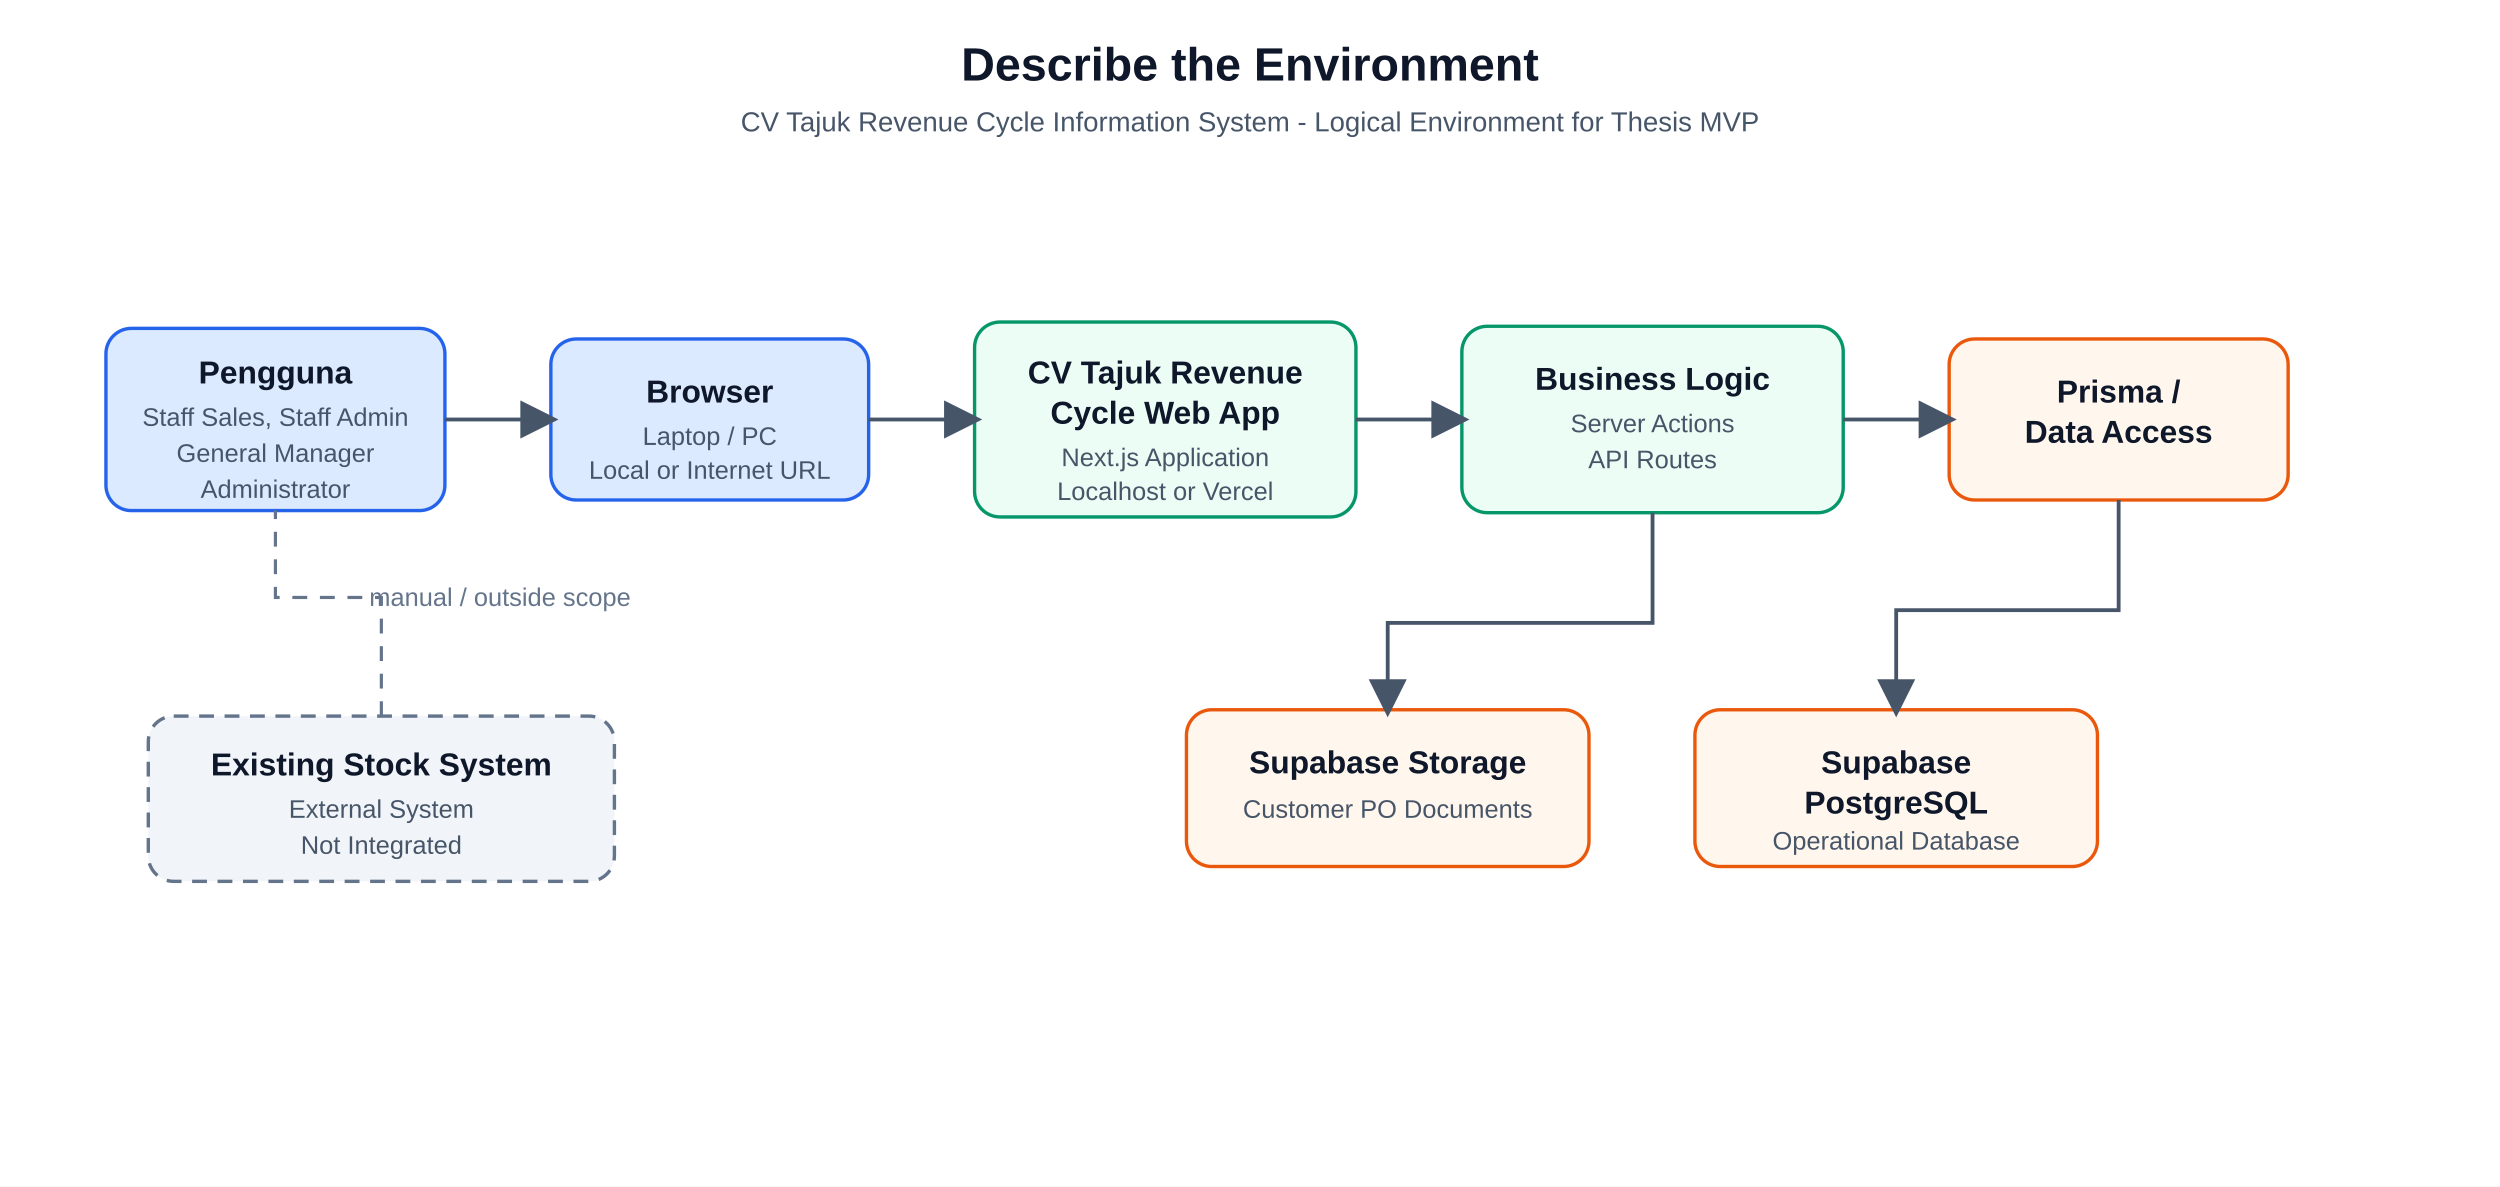
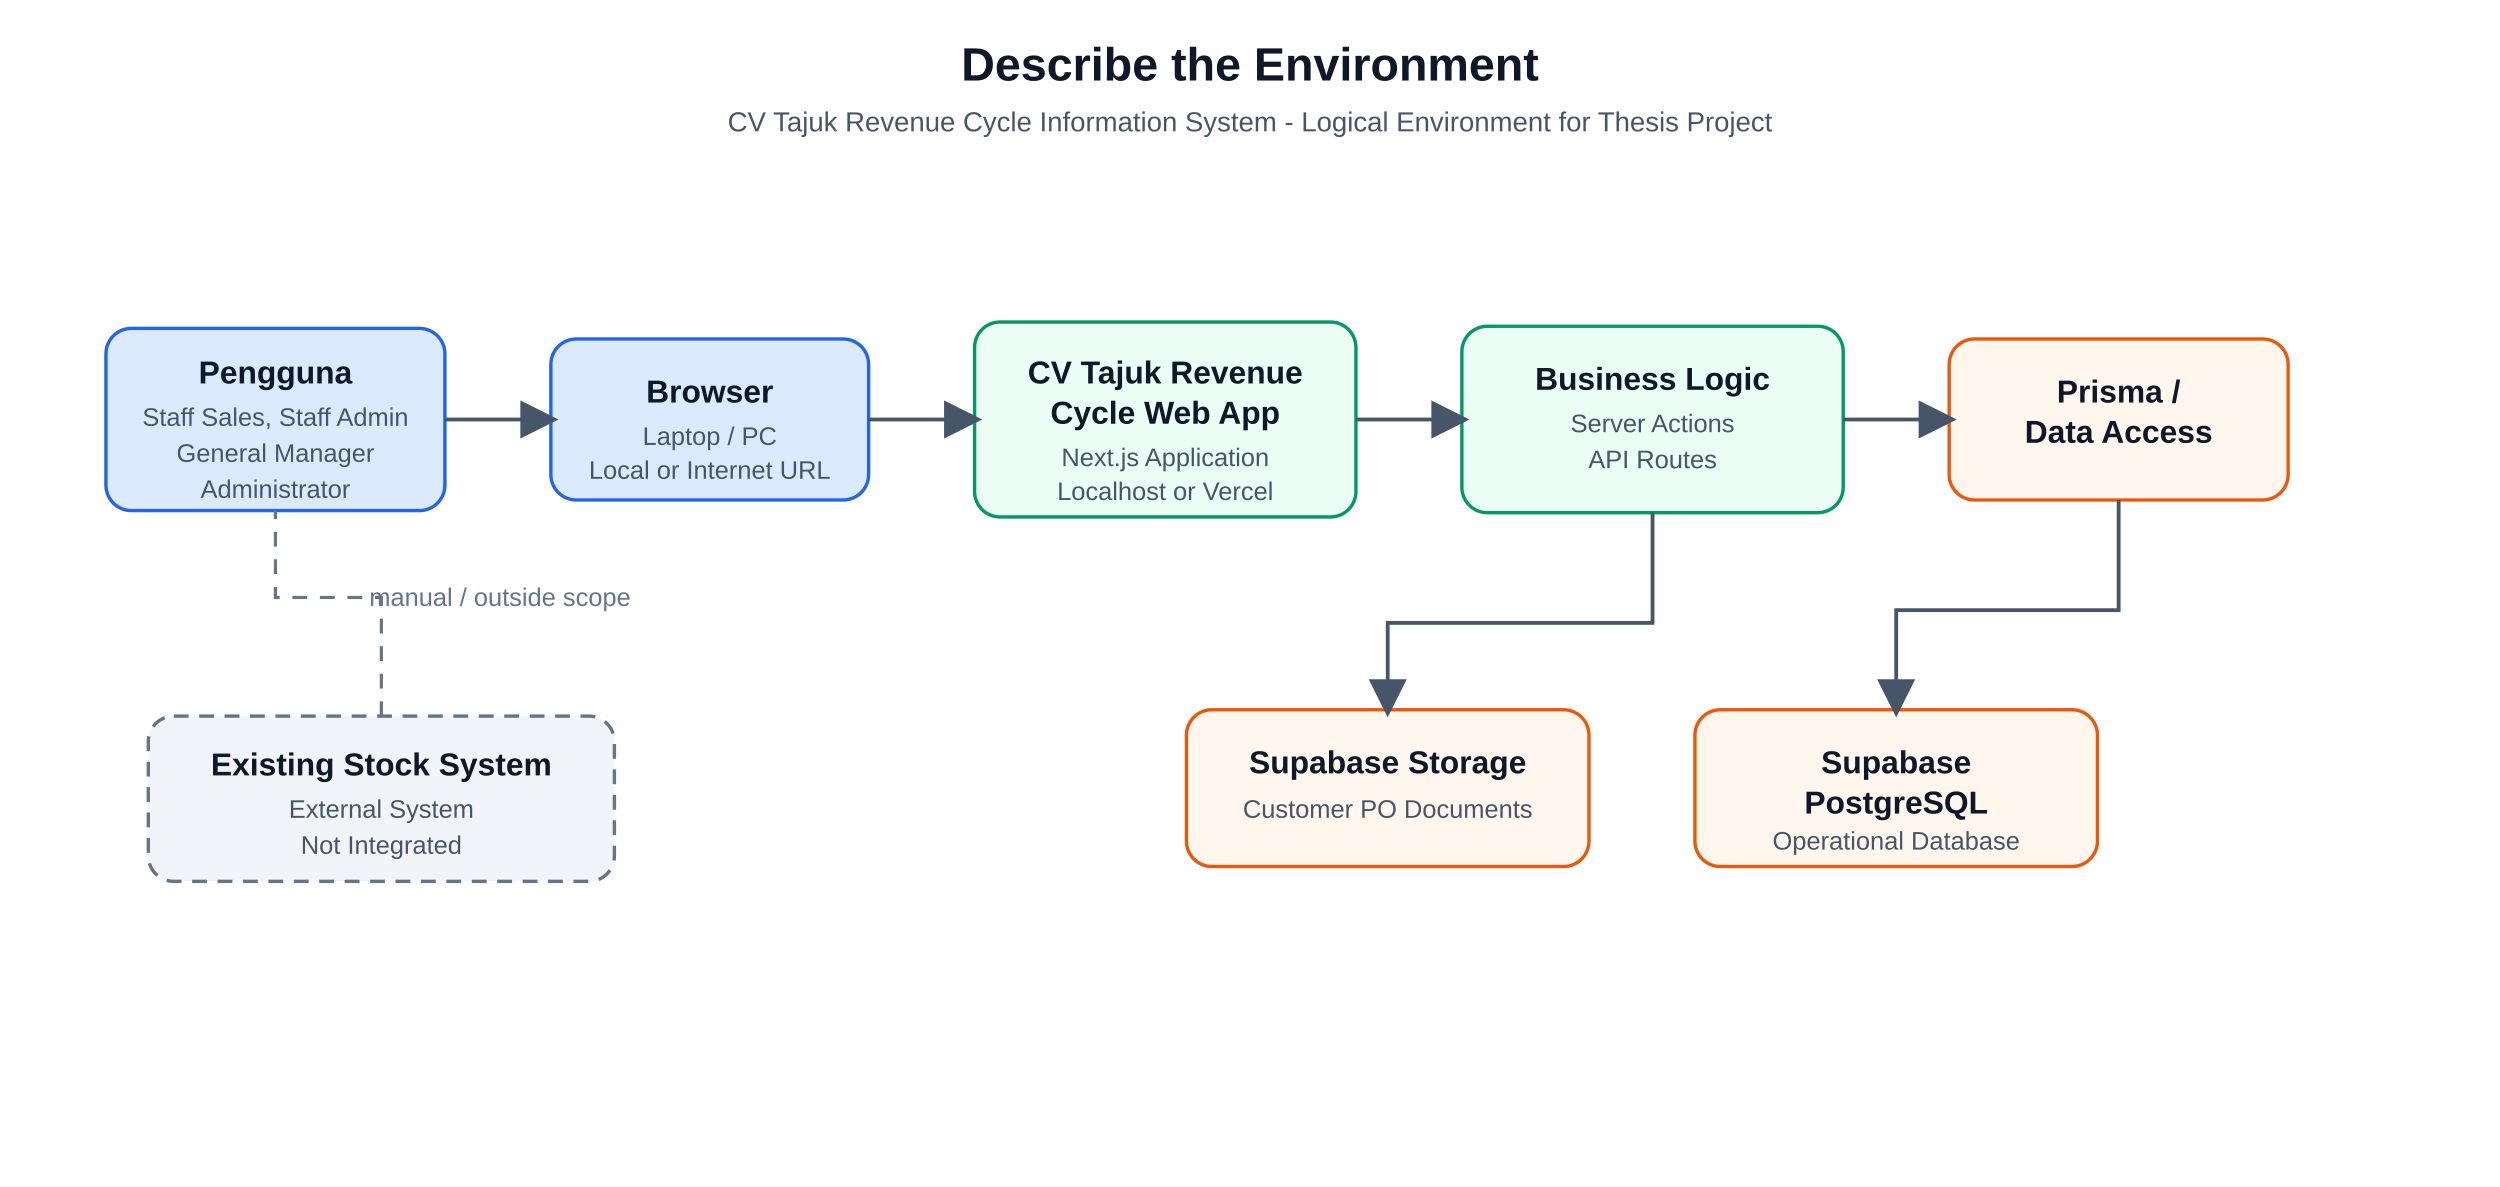
<svg xmlns="http://www.w3.org/2000/svg" width="1180" height="560" viewBox="0 0 1180 560" role="img" aria-labelledby="title desc">
  <defs>
    <marker id="arrow" markerWidth="10" markerHeight="10" refX="8" refY="5" orient="auto" markerUnits="strokeWidth">
      <path d="M 0 0 L 10 5 L 0 10 z" fill="#475569" />
    </marker>
    <style>
      .title { font: 700 22px Arial, sans-serif; fill: #0f172a; text-anchor: middle; }
      .subtitle { font: 400 13px Arial, sans-serif; fill: #475569; text-anchor: middle; }
      .box { stroke-width: 1.6; rx: 12; }
      .label { font: 700 15px Arial, sans-serif; fill: #0f172a; text-anchor: middle; }
      .small { font: 400 12px Arial, sans-serif; fill: #475569; text-anchor: middle; }
      .arrow { fill: none; stroke: #475569; stroke-width: 1.8; marker-end: url(#arrow); }
      .dash { fill: none; stroke: #64748b; stroke-width: 1.5; stroke-dasharray: 7 6; }
      .dash-label { font: 400 12px Arial, sans-serif; fill: #64748b; text-anchor: middle; }
    </style>
  </defs>
  <rect width="1180" height="560" fill="#ffffff" />
  <text class="title" x="590" y="38">Describe the Environment</text>
-   <text class="subtitle" x="590" y="62">CV Tajuk Revenue Cycle Information System - Logical Environment for Thesis MVP</text>
+   <text class="subtitle" x="590" y="62">CV Tajuk Revenue Cycle Information System - Logical Environment for Thesis Project</text>
  <rect class="box" x="50" y="155" width="160" height="86" fill="#dbeafe" stroke="#2563eb" />
  <text class="label" x="130" y="181">Pengguna</text>
  <text class="small" x="130" y="201">Staff Sales, Staff Admin</text>
  <text class="small" x="130" y="218">General Manager</text>
  <text class="small" x="130" y="235">Administrator</text>
  <rect class="box" x="260" y="160" width="150" height="76" fill="#dbeafe" stroke="#2563eb" />
  <text class="label" x="335" y="190">Browser</text>
  <text class="small" x="335" y="210">Laptop / PC</text>
  <text class="small" x="335" y="226">Local or Internet URL</text>
  <rect class="box" x="460" y="152" width="180" height="92" fill="#ecfdf5" stroke="#059669" />
  <text class="label" x="550" y="181">CV Tajuk Revenue</text>
  <text class="label" x="550" y="200">Cycle Web App</text>
  <text class="small" x="550" y="220">Next.js Application</text>
  <text class="small" x="550" y="236">Localhost or Vercel</text>
  <rect class="box" x="690" y="154" width="180" height="88" fill="#ecfdf5" stroke="#059669" />
  <text class="label" x="780" y="184">Business Logic</text>
  <text class="small" x="780" y="204">Server Actions</text>
  <text class="small" x="780" y="221">API Routes</text>
  <rect class="box" x="920" y="160" width="160" height="76" fill="#fff7ed" stroke="#ea580c" />
  <text class="label" x="1000" y="190">Prisma /</text>
  <text class="label" x="1000" y="209">Data Access</text>
  <rect class="box" x="800" y="335" width="190" height="74" fill="#fff7ed" stroke="#ea580c" />
  <text class="label" x="895" y="365">Supabase</text>
  <text class="label" x="895" y="384">PostgreSQL</text>
  <text class="small" x="895" y="401">Operational Database</text>
  <rect class="box" x="560" y="335" width="190" height="74" fill="#fff7ed" stroke="#ea580c" />
  <text class="label" x="655" y="365">Supabase Storage</text>
  <text class="small" x="655" y="386">Customer PO Documents</text>
  <rect class="box" x="70" y="338" width="220" height="78" fill="#f1f5f9" stroke="#64748b" stroke-dasharray="7 5" />
  <text class="label" x="180" y="366">Existing Stock System</text>
  <text class="small" x="180" y="386">External System</text>
  <text class="small" x="180" y="403">Not Integrated</text>
  <path class="arrow" d="M210 198 L260 198" />
  <path class="arrow" d="M410 198 L460 198" />
  <path class="arrow" d="M640 198 L690 198" />
  <path class="arrow" d="M870 198 L920 198" />
  <path class="arrow" d="M1000 236 L1000 288 L895 288 L895 335" />
  <path class="arrow" d="M780 242 L780 294 L655 294 L655 335" />
  <path class="dash" d="M180 338 L180 282 L130 282 L130 241" />
  <text class="dash-label" x="236" y="286">manual / outside scope</text>
</svg>
